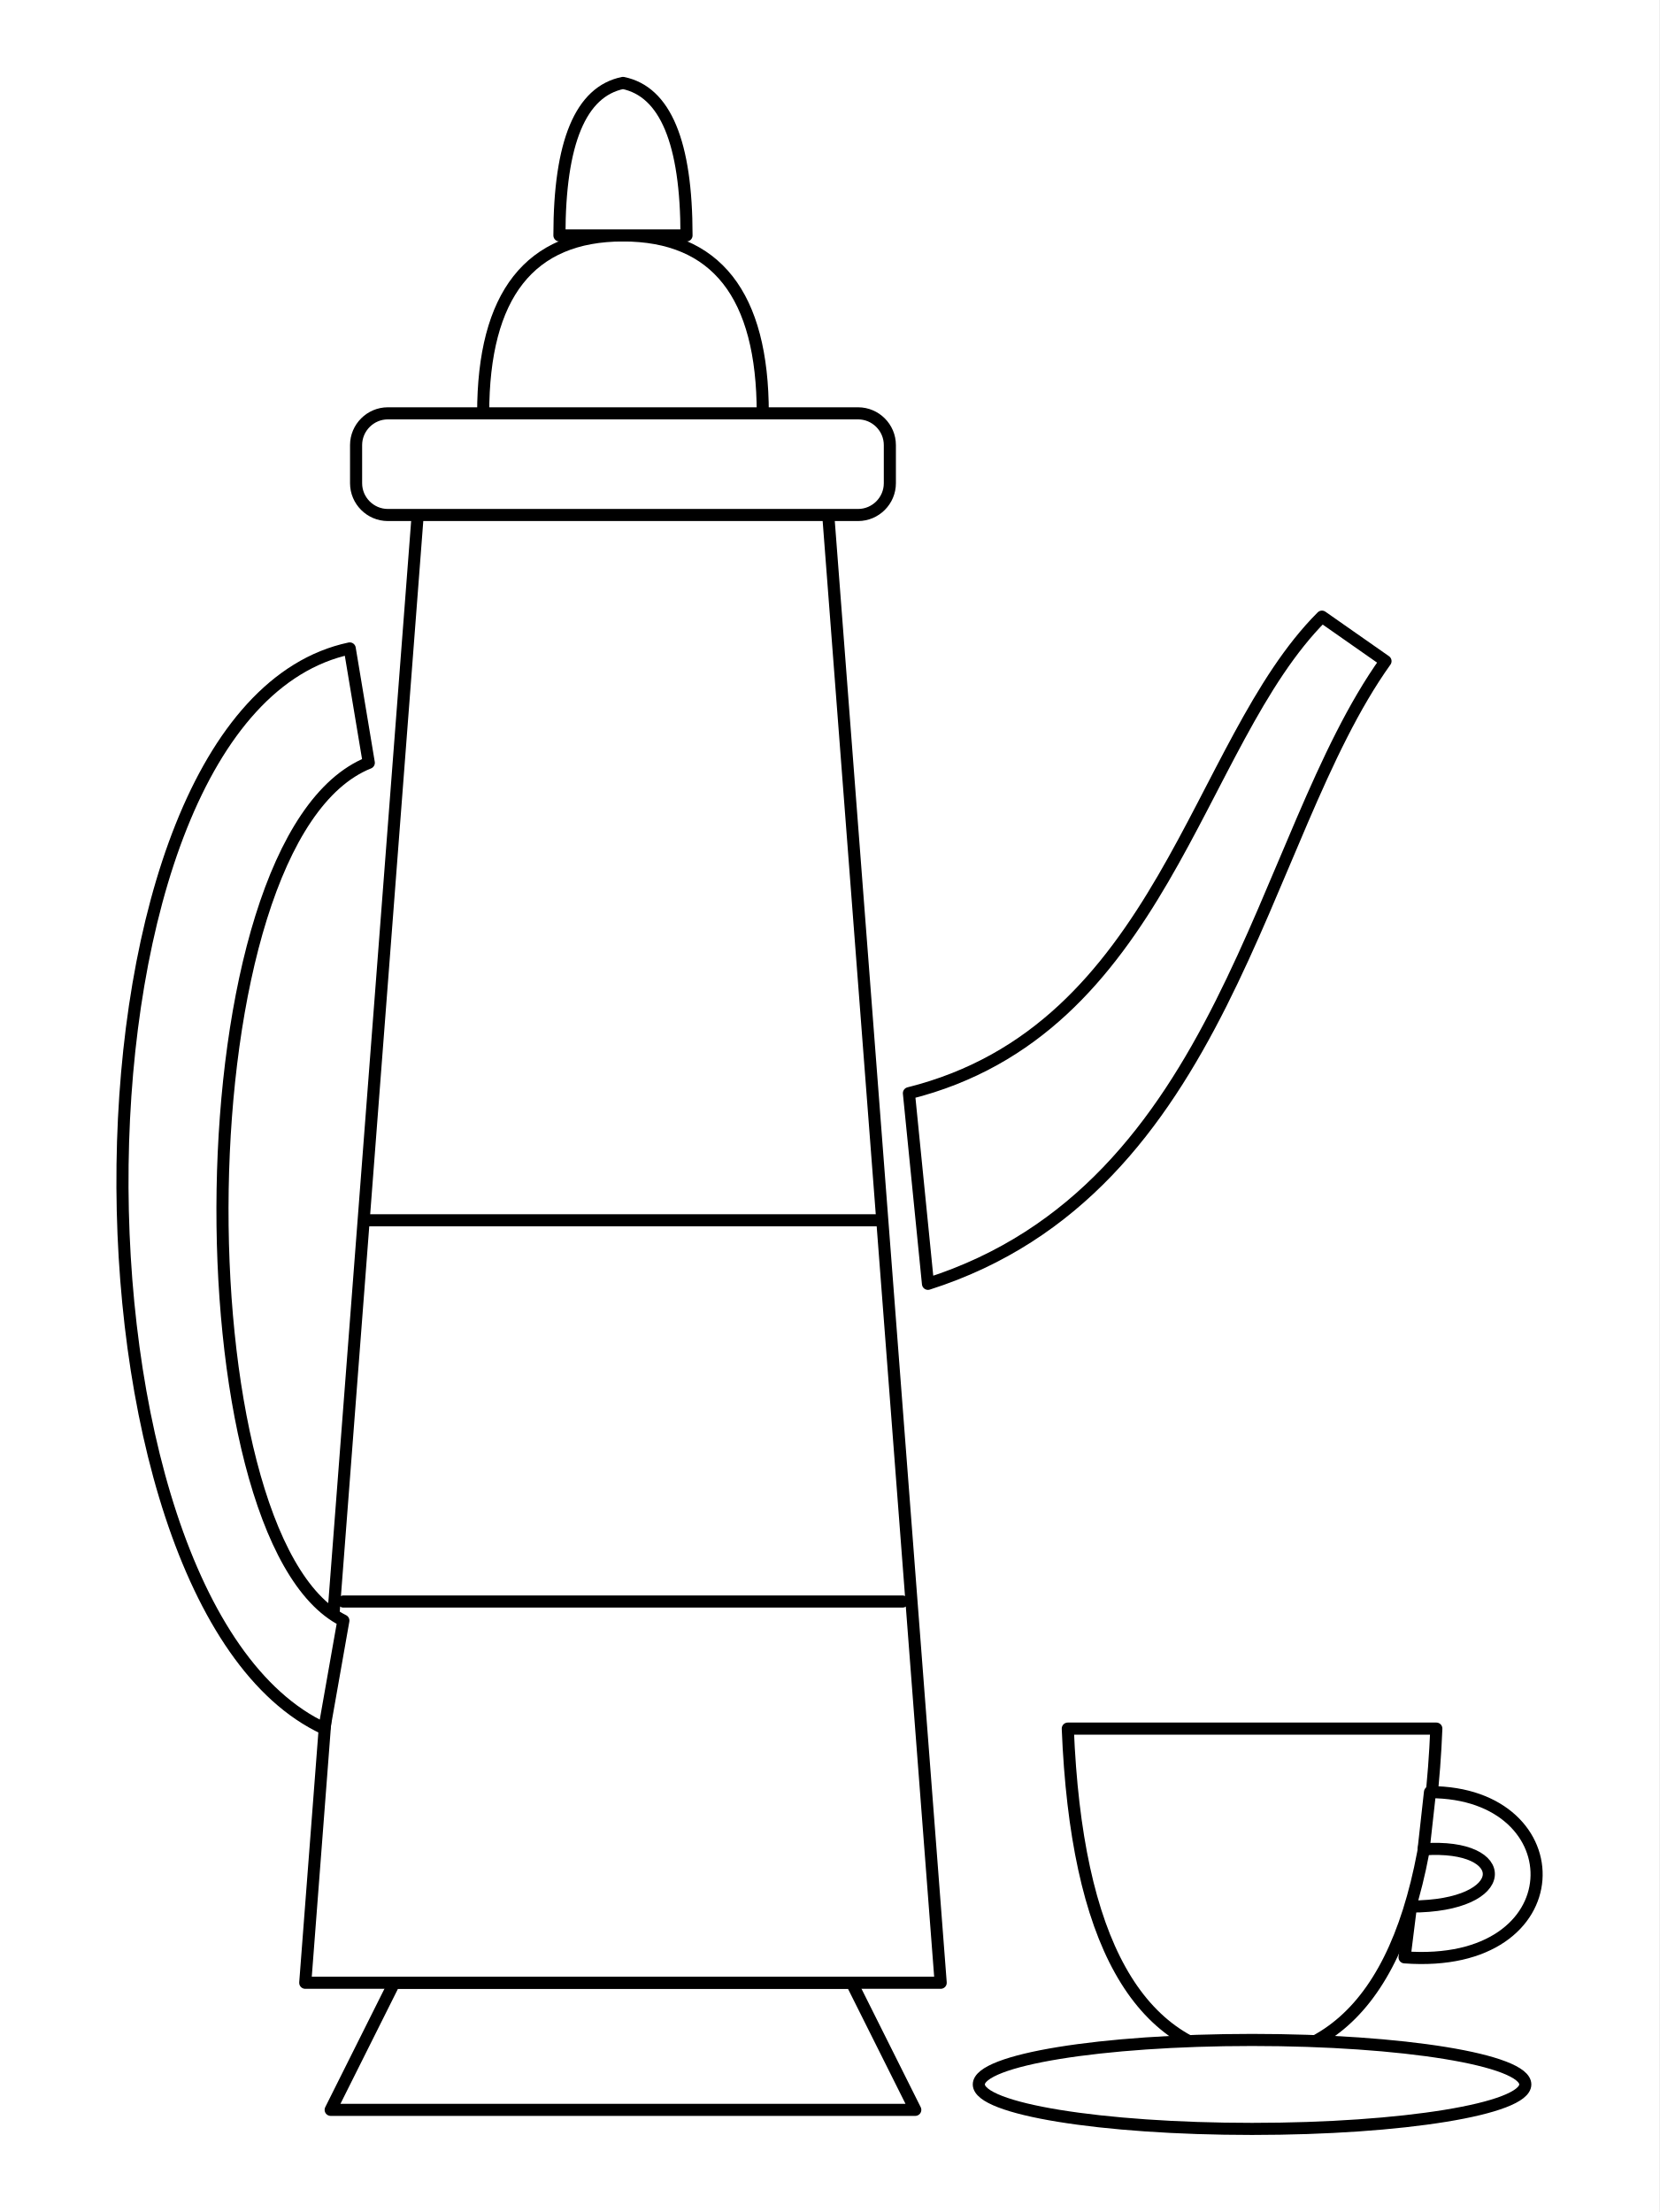
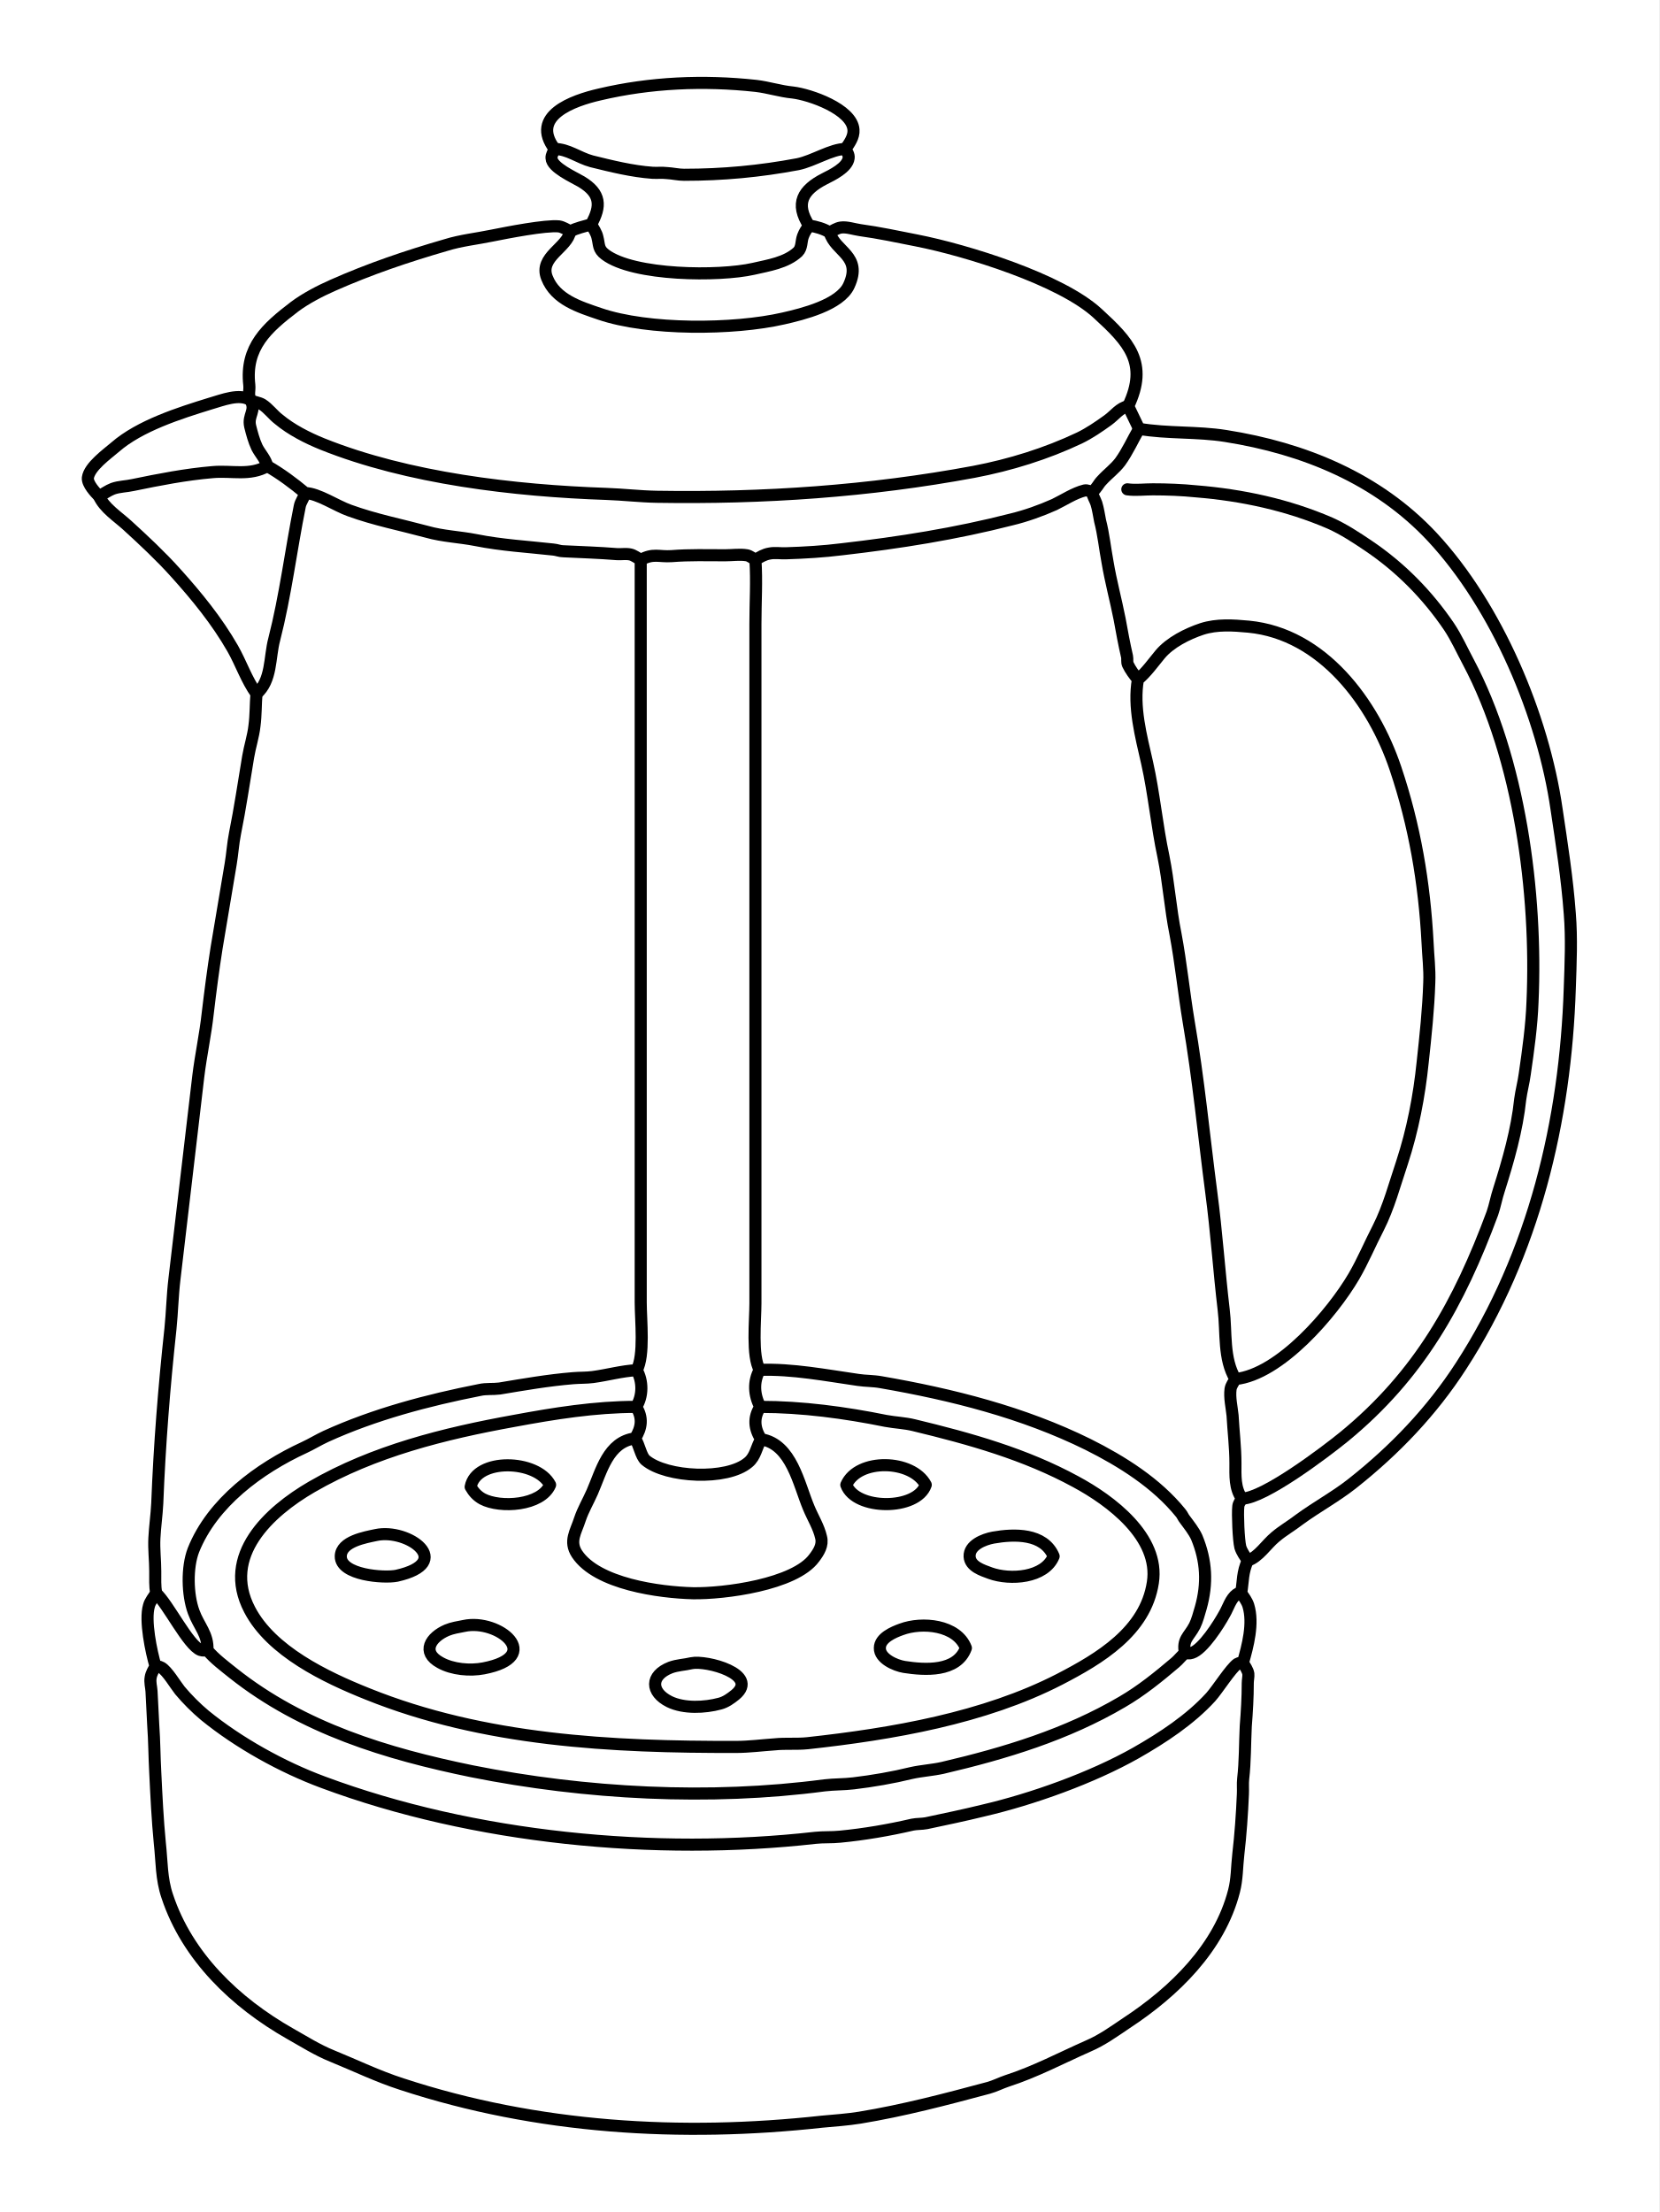
<svg xmlns="http://www.w3.org/2000/svg" version="1.1" viewBox="0 0 600 800" width="5.715in" height="7.62in" role="img" aria-label="The Coffee Percolator, a picture to color">
  <rect width="600" height="800" fill="#fff" />
-   <g transform="translate(-119.41 -110.186) scale(1.149)" fill="#fff" data-bw="white" stroke="#000" stroke-width="3.807" stroke-linecap="round" stroke-linejoin="round">
-     <path d="M228 720 L372 720 L392 760 L208 760 Z" />
-     <path d="M236 250 L364 250 L400 720 L200 720 Z" />
-     <path d="M390 440 C470 420 480 330 520 290 L540 304 C500 360 490 470 396 500 Z" />
-     <path d="M214 300 C120 320 120 600 206 640 L212 606 C160 580 160 360 220 336 Z" />
-     <path d="M226 226 L374 226 C379.5 226 384 230.5 384 236 L384 248 C384 253.5 379.5 258 374 258 L226 258 C220.5 258 216 253.5 216 248 L216 236 C216 230.5 220.5 226 226 226 Z" />
-     <path d="M256 226 C256 188.7 270.7 170 300 170 C329.3 170 344 188.7 344 226 Z" />
-     <path d="M280 170 C280 140.7 286.7 124.7 300 122 C313.3 124.7 320 140.7 320 170 Z" />
-     <path fill="none" stroke-width="3.807" d="M220 480 L380 480" />
-     <path fill="none" stroke-width="3.807" d="M212 600 L388 600" />
-     <path d="M440 640 L556 640 C553.3 706.7 534 741.3 498 744 C462 741.3 442.7 706.7 440 640 Z" />
-     <path d="M554 660 C600 660 600 716 546 712 L548 696 C580 696 580 676 552 678 Z" />
-     <path d="M584 752 C584 759.7 545.5 766 498 766 C450.5 766 412 759.7 412 752 C412 744.3 450.5 738 498 738 C545.5 738 584 744.3 584 752 Z" />
+   <g transform="translate(-11.262 -14.562) scale(1.037)" fill="#fff" data-bw="white" stroke="#000" stroke-width="4.217" stroke-linecap="round" stroke-linejoin="round">
+     <path fill="none" stroke-width="4.217" d="M204.3 66 C208.9 66 212.7 69.1 217.2 70.3 C224.1 72 231.3 73.8 238.4 74.3 C240.1 74.4 241.7 74.2 243.4 74.4 C245.4 74.5 247.4 75 249.4 75 C262.9 75 275.8 73.8 289.1 71.3 C294.5 70.2 300.8 66 305.7 66 M217 92.3 C217.8 93.7 218.9 95.3 219.2 96.8 C219.9 99.5 219.4 100.9 221.9 102.8 C231.8 110.3 261.7 110.5 273.6 107.8 C278.8 106.6 285 105.7 289.1 101.9 C290.6 100.4 290.2 98.2 290.9 96.4 C291.4 95 292.2 93.9 293 92.7 M209.7 94.7 C208.9 100.4 198.7 103.6 201.6 110.9 C204.6 118.6 213 121.1 220 123.5 C236.9 129.3 266.7 129.1 284.1 125.1 C290.7 123.6 303.8 120.4 306.9 113.6 C311.7 103.2 302.1 101.9 300.2 95.1 M98.2 153.6 C99.5 154.3 101.1 154.4 102.3 155.1 C104.4 156.4 106.1 158.8 108.1 160.3 C112.4 163.9 118.1 166.8 123.3 168.9 C153.2 180.9 190.3 185.2 222.4 186.3 C228.2 186.5 234 187.2 239.9 187.3 C277.1 187.9 314 185.4 350.5 178.6 C363.1 176.2 375.7 172.3 387.3 166.8 C390.8 165.1 394 162.9 397.2 160.6 C399.7 158.8 401.3 156.3 404.3 155.7 M98.2 153.6 C100.3 157.3 97.2 158.8 98.1 162.7 C98.7 165.1 99.4 167.8 100.5 170.1 C101.7 172.4 103.4 174 104.1 176.6 M104.1 176.6 C108.8 179.3 113.1 182.5 117.3 186 M104.1 176.6 C97.9 180.1 91.8 178.1 85 178.7 C75.6 179.5 66.4 181.3 57.2 183.2 C55 183.7 52.4 183.7 50.2 184.5 C48.6 185.1 47 186.3 45.4 187.1 M391.7 185.7 C392 187.2 392.7 188.2 393.2 189.6 C393.8 191.5 394.1 193.7 394.5 195.7 C395.7 200.3 396.2 205.3 397.1 210.1 C398.2 216.7 400 223.3 401.3 229.9 C402.1 234.3 402.9 238.7 403.9 243 C404.1 243.9 403.8 244.9 404.2 245.8 C405.1 247.7 406.4 249.4 407.7 251 M391.7 185.7 C390.9 185.4 390 184.9 389.1 185.1 C385.5 186 381.9 188.4 378.6 190 C373.9 192.1 368.6 194 363.6 195.2 C344.1 200.2 324.5 203.3 304.5 205.6 C298.1 206.4 291.5 206.8 285 207 C283.2 207.1 281.1 206.7 279.2 207.1 C277.4 207.4 275.9 208.3 274.3 209.3 M117.3 186 C121.8 186.1 128.2 190.5 132.8 192.1 C141.6 195.3 150.8 197.1 159.7 199.5 C165.3 201.1 171.2 201.3 176.8 202.4 C185.8 204.2 194.8 204.7 203.8 205.7 C205 205.8 206.1 206.3 207.3 206.3 C213.5 206.6 219.8 206.8 226 207.3 C227.5 207.4 229.1 207.1 230.6 207.4 C231.8 207.6 233.2 208.7 234.3 209.3 M117.3 186 C116.9 187.6 115.7 189 115.4 190.6 C112.3 206 110.4 221.8 106.5 237 C104.8 243.3 105.7 251.4 100.3 256 M234.3 209.3 C238.7 206.9 240.6 208.3 245.1 208 C251.3 207.5 257.6 207.7 263.8 207.7 C266.2 207.7 268.9 207.3 271.3 207.7 C272.4 207.9 273.4 208.8 274.3 209.3 M234.3 209.3 L234.3 412.5 L234.3 468.3 C234.3 474.5 235.7 486.8 232.9 491.9 M274.3 209.3 C274.8 216.7 274.3 224.1 274.3 231.6 L274.3 277 L274.3 413.6 L274.3 468.6 C274.3 474.6 273 487 275.8 491.8 M407.7 251 C410.6 248.6 413 245.2 415.4 242.3 C418.9 238.1 424.9 235.1 430 233.4 C435.3 231.7 440.9 232.1 446.3 232.6 C472.1 235.1 489.8 259.1 497.5 282 C504.2 301.9 507.6 321.9 508.7 342.8 C508.9 347.5 509.5 352 509.3 356.7 C509 366 508 375.3 507 384.5 C505.8 396.3 503.5 408.2 499.8 419.5 C497.2 427.2 495.2 435 491.5 442.3 C488.6 447.9 486.2 453.7 483 459.2 C475.5 472 457.2 493.4 441.7 495 M407.7 251 C406 260.5 408.8 270.8 410.9 280.1 C413.3 290.7 414.3 302.1 416.6 312.8 C418.4 321.7 419 330.9 420.8 339.8 C422.7 349.9 423.7 360.2 425.4 370.4 C428.8 390.2 430.7 410.2 433.3 430.1 C435.1 443.6 436 457.3 437.6 470.8 C438.6 478.8 437.4 487.9 441.7 495 M232.9 491.9 C235.1 495.7 235.1 501 232.7 504.7 M232.9 491.9 C227.6 492.2 222.8 493.6 217.6 494.3 C215.3 494.6 213 494.5 210.7 494.7 C202.1 495.4 193.5 496.9 185.1 498.3 C182.8 498.6 180.4 498.3 178.2 498.8 C159.9 502.4 141.4 507.3 124.5 515 C121.9 516.2 119.5 517.7 116.9 518.9 C101.3 526.1 84.9 538.1 78.3 554.7 C76 560.7 76.2 570.2 78.4 576.2 C80.2 581.2 83.5 584 83.2 589.6 M275.8 491.8 C287.2 491.4 298.9 493.7 310.1 495.3 C312.7 495.7 315.4 495.6 318.1 496.1 C342.9 500.4 367.6 506.6 390.3 517.8 C402.1 523.7 414.2 531.3 422.6 541.7 C423.2 542.4 423.5 543.3 424.1 544 C425.5 545.9 427.2 548 428.2 550.2 C431.6 558.4 432 566.3 429.6 574.8 C429 576.8 428.4 579.2 427.5 581 C425.5 584.9 423.1 585.7 424.1 590.6 M275.8 491.8 C273.5 495.9 273.8 500.6 276 504.7 M441.7 495 C441.1 496.1 440.2 497.2 440 498.5 C439.6 501.5 440.4 504.7 440.7 507.7 C441 513.2 441.7 518.8 441.7 524.3 C441.7 528.7 441.4 533.1 444 536.7 M232.7 504.7 C235.1 508.4 234.7 512 232.3 515.7 M232.7 504.7 C218.4 504.7 204.1 507 190.1 509.6 C165.8 514 141.2 520.1 119.6 532.6 C104.6 541.3 88.1 556.6 97.9 575.4 C105.4 589.9 124.5 599 139 604.8 C179.7 621.2 224.2 623.4 267.6 623.3 C272 623.3 276.6 622.7 281 622.4 C284.8 622 288.7 622.4 292.5 622 C321.8 618.8 354 613.3 380.4 599.7 C394.3 592.5 410.3 583 412.9 566 C415.4 550.1 398.1 537.3 386 530.8 C368.4 521.2 349.1 515.8 329.6 511.1 C326.4 510.3 323 510.2 319.8 509.6 C305.5 506.7 290.6 504.7 276 504.7 M276 504.7 C273.5 508.5 273.9 512.3 276.3 516 M232.3 515.7 C233.9 518.1 234.3 521.8 236 523.3 C243.3 529.4 264.4 530.4 271.8 524.1 C274.4 522 274.6 518.7 276.3 516 M232.3 515.7 C222.9 516.9 220.6 527.1 217.4 534.4 C216 537.6 214.2 540.6 213.1 543.9 C211.7 548.3 209.2 551.6 212.1 556 C219.1 566.5 240.9 569.4 252.5 569.7 C263.3 569.9 288 566.7 294.8 557.4 C296.4 555.3 297.9 552.9 297.2 550.2 C296.4 546.6 294.3 543.3 292.9 539.9 C289.4 531.6 286.9 517.7 276.3 516 M444 536.7 C443.5 537.5 442.8 538.4 442.7 539.4 C442.4 542 442.8 551.2 443.4 553.6 C443.9 555.3 445.1 556.9 446 558.3 M65.3 569.7 C69.5 573.5 76.5 587.9 80.8 589.5 C81.6 589.8 82.4 589.6 83.2 589.6 M443.7 569.7 C443.1 569.8 442.7 569.6 442.2 570 C440 571.6 439.2 574.7 437.9 576.9 C436 580.4 430.4 589.3 426.5 590.5 C425.7 590.8 424.9 590.6 424.1 590.6 M83.2 589.6 C85.7 592.6 89.1 595.1 92.2 597.6 C116.4 616.8 145.7 625.7 175.5 631.8 C215 639.7 258.4 642 298.4 636.7 C301.8 636.3 305.2 636.4 308.5 636 C315.2 635.2 322.2 634 328.7 632.4 C332.3 631.6 336 631.4 339.6 630.6 C361.4 625.5 382.8 619 402.2 607.6 C408.9 603.7 414.8 598.9 420.7 593.9 C421.9 592.9 422.8 591.6 424.1 590.6 M444.3 594 C443.6 594.1 443 593.9 442.4 594.3 C440.1 595.9 435.5 603.2 433.1 605.9 C425.9 613.8 416.3 620.1 407 625.4 C391.6 634.1 370.9 641.5 353.7 645.5 C347.2 647.1 340.5 648.5 333.9 649.9 C332.3 650.2 330.6 650.1 329.1 650.4 C320.9 652.3 312.2 653.8 303.8 654.6 C300.9 654.9 298 654.7 295.2 655 C239.5 661.3 176.1 655.2 123.5 635.6 C109.2 630.3 94.1 621.9 82.3 612.3 C79.3 609.8 76.1 606.6 73.6 603.6 C72 601.6 69.2 596.8 67.1 595.6 C66.5 595.2 65.7 595.3 65.1 595.2 M202.7 531.9 C199.6 539.2 185.3 540.1 179.1 536.8 C177.3 535.8 176 534.4 175 532.6 C176.9 522.4 198.1 523 202.7 531.9 Z M333.7 531.9 C330.6 540.9 309.2 540.8 306 531.9 C310.1 522.5 329 523 333.7 531.9 Z M142 549.4 C153.2 547 169.7 559 149.2 563.6 C144.8 564.5 129.6 563.4 129.7 556.8 C129.8 551.6 138.3 550.2 142 549.4 Z M378.3 556.8 C375.2 564.4 363.1 565.2 356.2 562.7 C353.5 561.7 349.2 560.4 349 556.9 C348.8 552.9 354 550.9 357.2 550.3 C364.5 549 374.9 548.7 378.3 556.8 Z M172.7 581.1 C184.7 578.5 200.9 591.8 179.5 595.9 C174.8 596.8 168.7 596.3 164.4 593.9 C157.6 590.2 161.1 585 166.7 582.6 C168.6 581.8 170.7 581.5 172.7 581.1 Z M347.7 588.8 C344.6 597.3 333.3 596.5 326.2 595.4 C323.1 594.9 317.6 592.5 317.7 588.8 C317.7 585.3 322.4 583.3 325.2 582.3 C332.4 579.6 344.6 580.7 347.7 588.8 Z M252 594.1 C257.2 593 275.8 598 267.3 605.1 C265.7 606.4 263.9 607.7 261.9 608.2 C256.7 609.6 249.4 610 244.3 607.5 C237.7 604.2 237.5 598.4 244.7 595.6 C247.2 594.7 249.5 594.7 252 594.1 Z M408.1 163.6 C405.9 167.4 404.1 171.5 401.5 175.1 C399.7 177.5 397.2 179.3 395.2 181.5 C393.8 182.9 393.5 184.2 391.7 185.7" />
+     <path fill="none" stroke-width="4.217" d="M444 536.7 C451.7 536.6 473.1 520.4 479.6 515.1 C505.8 493.6 519.7 468.5 531.3 437.2 C532.2 434.6 532.7 431.7 533.6 429 C536.8 418.9 539.9 408.1 541 397.5 C541.4 394.5 542.2 391.6 542.6 388.6 C543.8 380.3 545 371.8 545.3 363.5 C547 325.6 540.8 278.6 522.9 244.9 C520.7 240.8 518.8 236.5 516.2 232.6 C508.6 221.4 499.2 211.9 488.1 204.4 C483.8 201.5 479.4 198.6 474.7 196.5 C459.9 190.1 444 186.7 428 185.4 C423.1 184.9 417.8 184.7 412.9 184.7 C409.9 184.7 406.9 185.1 404 184.7" />
+     <path fill="none" d="M204.3 66 C203.9 67 203.1 68.1 203.2 69.2 C203.3 72.5 211.1 75.9 213.6 77.4 C220.4 81.5 220.6 85.9 217 92.3 M204.3 66 C195.5 54.4 210.8 49.1 219.9 47 C237.7 42.8 256.2 42 274.5 44 C278.8 44.5 283 45.9 287.3 46.3 C293.3 47 308 52.1 308.5 59.3 C308.7 61.8 307 64.1 305.7 66 M305.7 66 C306.2 67 307 68 306.8 69.2 C306.4 72.5 301 75.1 298.4 76.4 C290.8 80.3 288 85 293 92.7 M217 92.3 C214.5 93 212 93.6 209.7 94.7 M293 92.7 C295.6 93.1 298 93.8 300.2 95.1 M209.7 94.7 C208.5 94.1 207.1 93.2 205.8 93 C201.2 92.5 187.5 95.2 182.5 96.2 C177.2 97.3 171.5 97.9 166.4 99.5 C152.6 103.5 139.9 107.8 126.8 113.6 C122.3 115.6 117.5 118.1 113.6 121 C103.9 128.4 96.3 135.1 97.8 148.3 C98 150.4 97.3 151.4 98.2 153.6 M300.2 95.1 C301.4 94.5 302.7 93.6 304.1 93.4 C306.1 93.1 308.7 94 310.8 94.3 C317.4 95.2 323.9 96.6 330.5 97.9 C347.8 101.3 380.9 111.5 393.7 123.4 C404.4 133.2 411.5 140.6 404.3 155.7 M98.2 153.6 C94.4 151.1 88.4 153.6 84.2 154.8 C73.5 158.1 59.6 162.5 51 170 C48.2 172.4 42 176.8 41.5 180.7 C41.3 182.8 44.1 185.8 45.4 187.1 M404.3 155.7 L408.1 163.6 M408.1 163.6 C418 165.3 428.3 164.5 438.3 166.1 C465.5 170.4 491.3 180.9 510.4 201.4 C532.9 225.6 549 263.7 553.7 296.3 C555.5 308.4 557.4 320.4 558.3 332.7 C559 341.3 558.6 350.1 558.3 358.7 C556.8 404.9 545.8 451.2 520.4 490.4 C510.2 506.2 497.3 519.7 482.5 531.4 C476.7 536 470 539.6 464 544 C461.3 546.1 458.3 547.8 455.7 550 C452.5 552.6 449.8 557.1 446 558.3 M45.4 187.1 C47.2 191.2 51.9 194.2 55.2 197.2 C61 202.5 66.9 208 72.1 213.8 C79.5 222 86.5 230.6 92 240.2 C95 245.5 96.8 251.1 100.3 256 M100.3 256 C100 259.6 100.1 263.5 99.6 267.2 C99.2 270.8 98 274.4 97.4 278 C95.9 286.9 94.6 295.9 92.8 304.8 C92.1 308.3 91.9 311.9 91.3 315.4 L86.4 344.6 C85.2 352.2 84.2 359.9 83.3 367.5 C82.5 374.8 80.9 382.1 80 389.5 L71.7 460.1 C71 465.9 70.9 471.7 70.3 477.5 C68.1 497.7 66.5 518 65.7 538.4 C65.5 542.4 64.9 546.5 64.7 550.5 C64.5 554.4 65 558.2 65 562 C65 564.7 64.9 567.1 65.3 569.7 M446 558.3 C444.1 562.4 444.4 565.5 443.7 569.7 M65.3 569.7 C64.5 571 63.2 572.5 62.8 574.1 C61.3 579.2 63.6 590.1 65.1 595.2 M443.7 569.7 C444.6 571 445.7 572.4 446.2 574 C448.1 580.2 446 588.1 444.3 594 M444.3 594 C445 595.1 446 596.5 446.2 597.8 C446.3 598.7 446 600 446 601 C446 606.1 445.7 611 445.3 616.1 C445 622.2 445.1 628.4 444.4 634.4 C444.2 636.2 444.4 638.1 444.3 639.8 C444 646.8 443.5 653.9 442.7 660.8 C442.2 665.1 442.3 669.4 441.2 673.6 C436.1 693.4 420.3 708.7 403.7 719.6 C399.4 722.5 395.1 725.6 390.4 727.6 C380.9 731.8 371.9 736.6 362 739.8 C359.9 740.5 357.8 741.6 355.6 742.2 C340.7 746.2 325.9 750.1 310.7 752.6 C306.3 753.3 301.9 753.6 297.5 754 C248.4 759.4 198.2 756.4 151 740.9 C142.6 738.2 134.8 734.4 126.7 731.1 C121.5 729 116.8 726 112 723.3 C93 712.5 76.2 696.5 69.2 675.4 C67.1 669.3 67.3 663.1 66.6 656.9 C65.8 648.7 65.4 640.4 65 632.1 C64.7 626.7 64.7 621.2 64.3 615.7 L63.7 603.9 C63.6 602.3 63.1 600.8 63.4 599.1 C63.6 597.7 64.4 596.4 65.1 595.2" />
  </g>
</svg>
